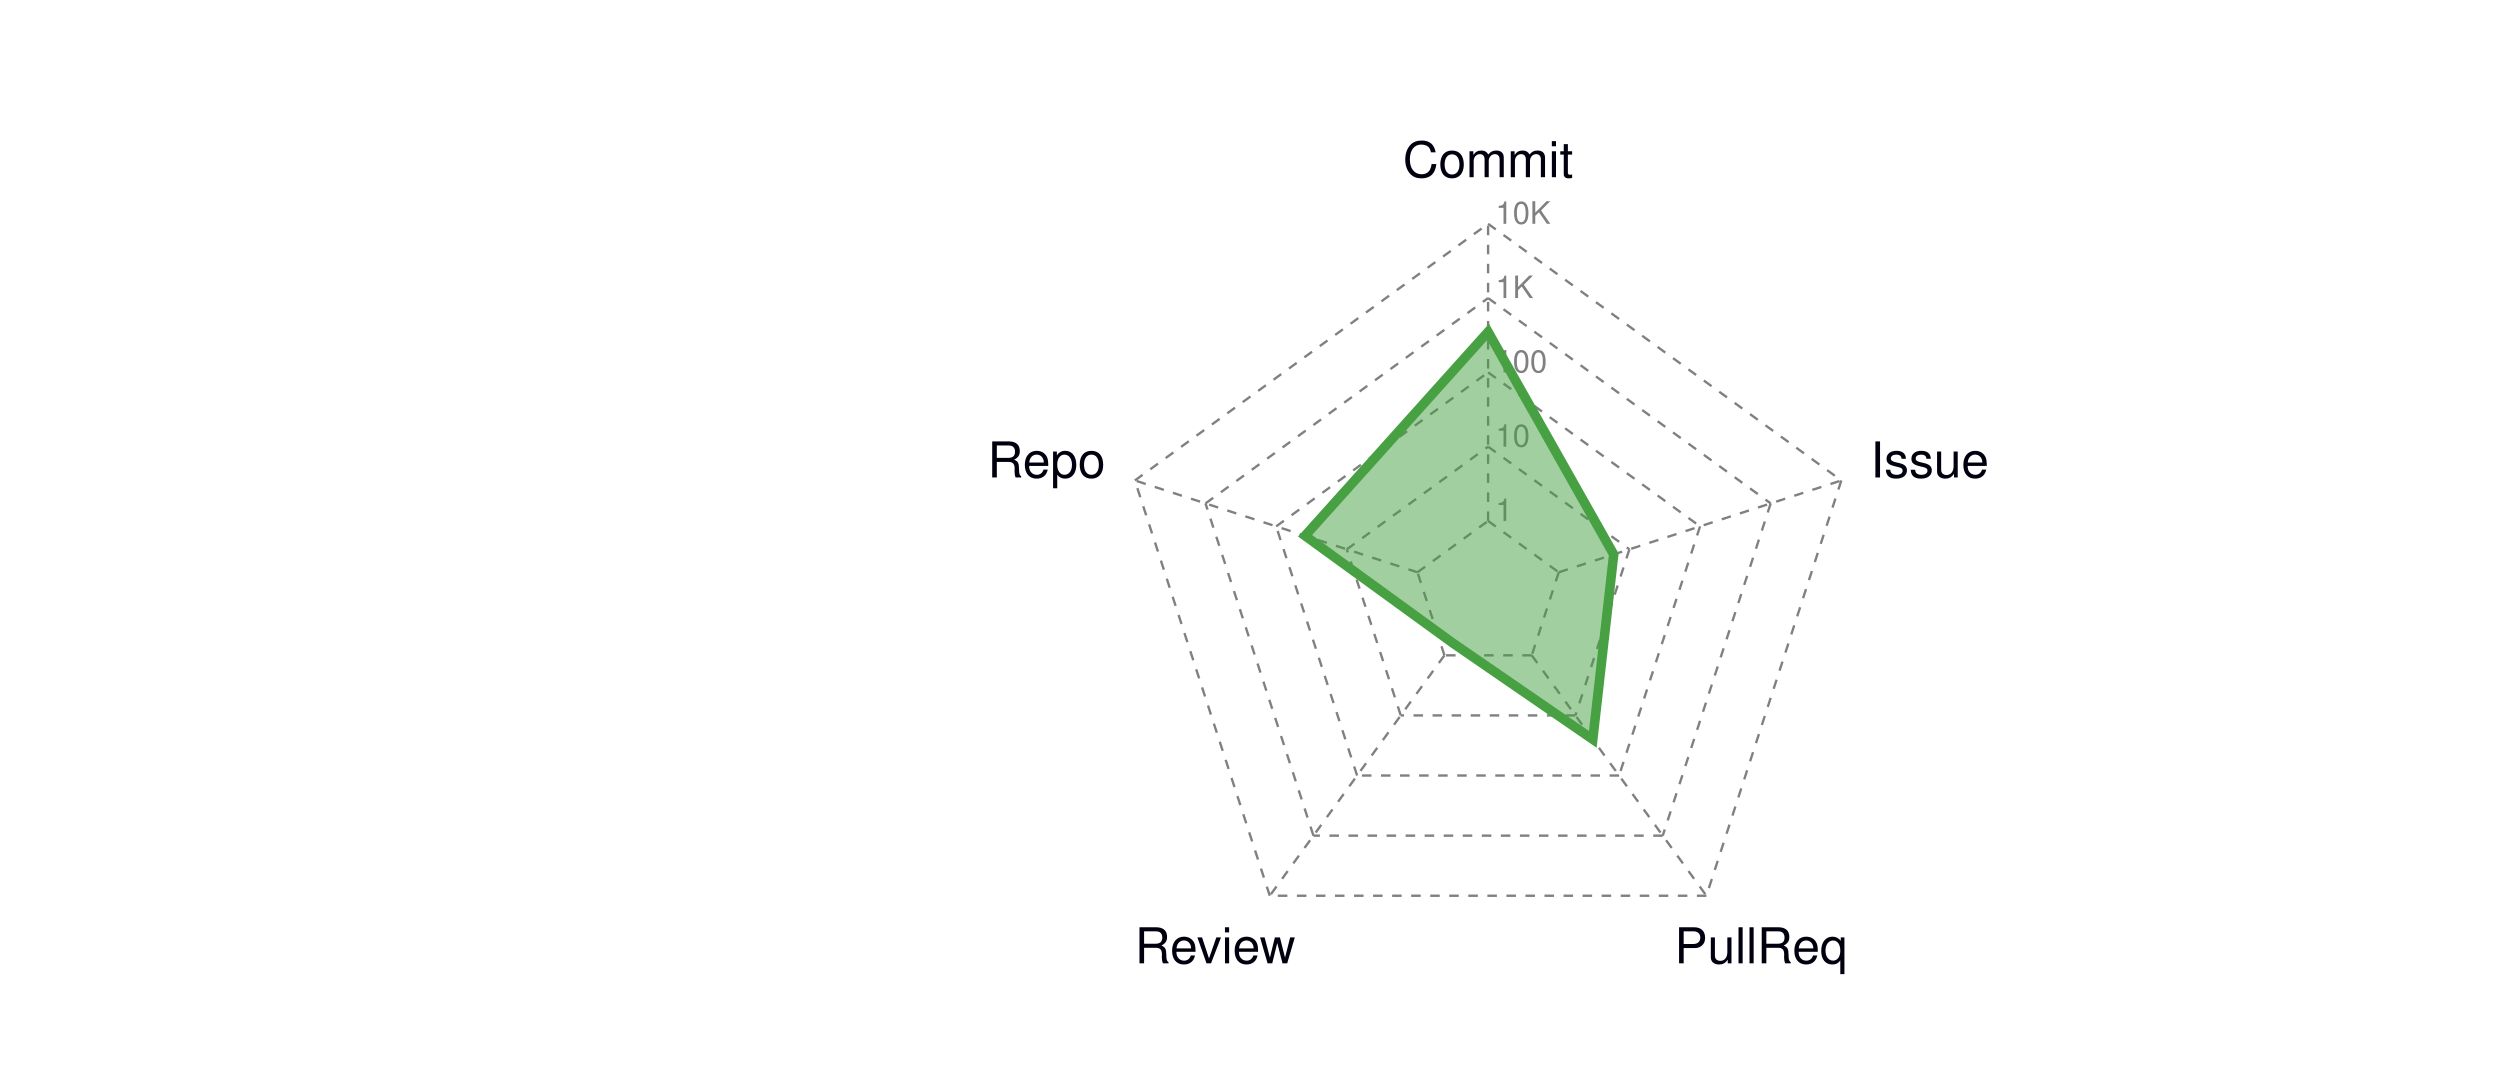
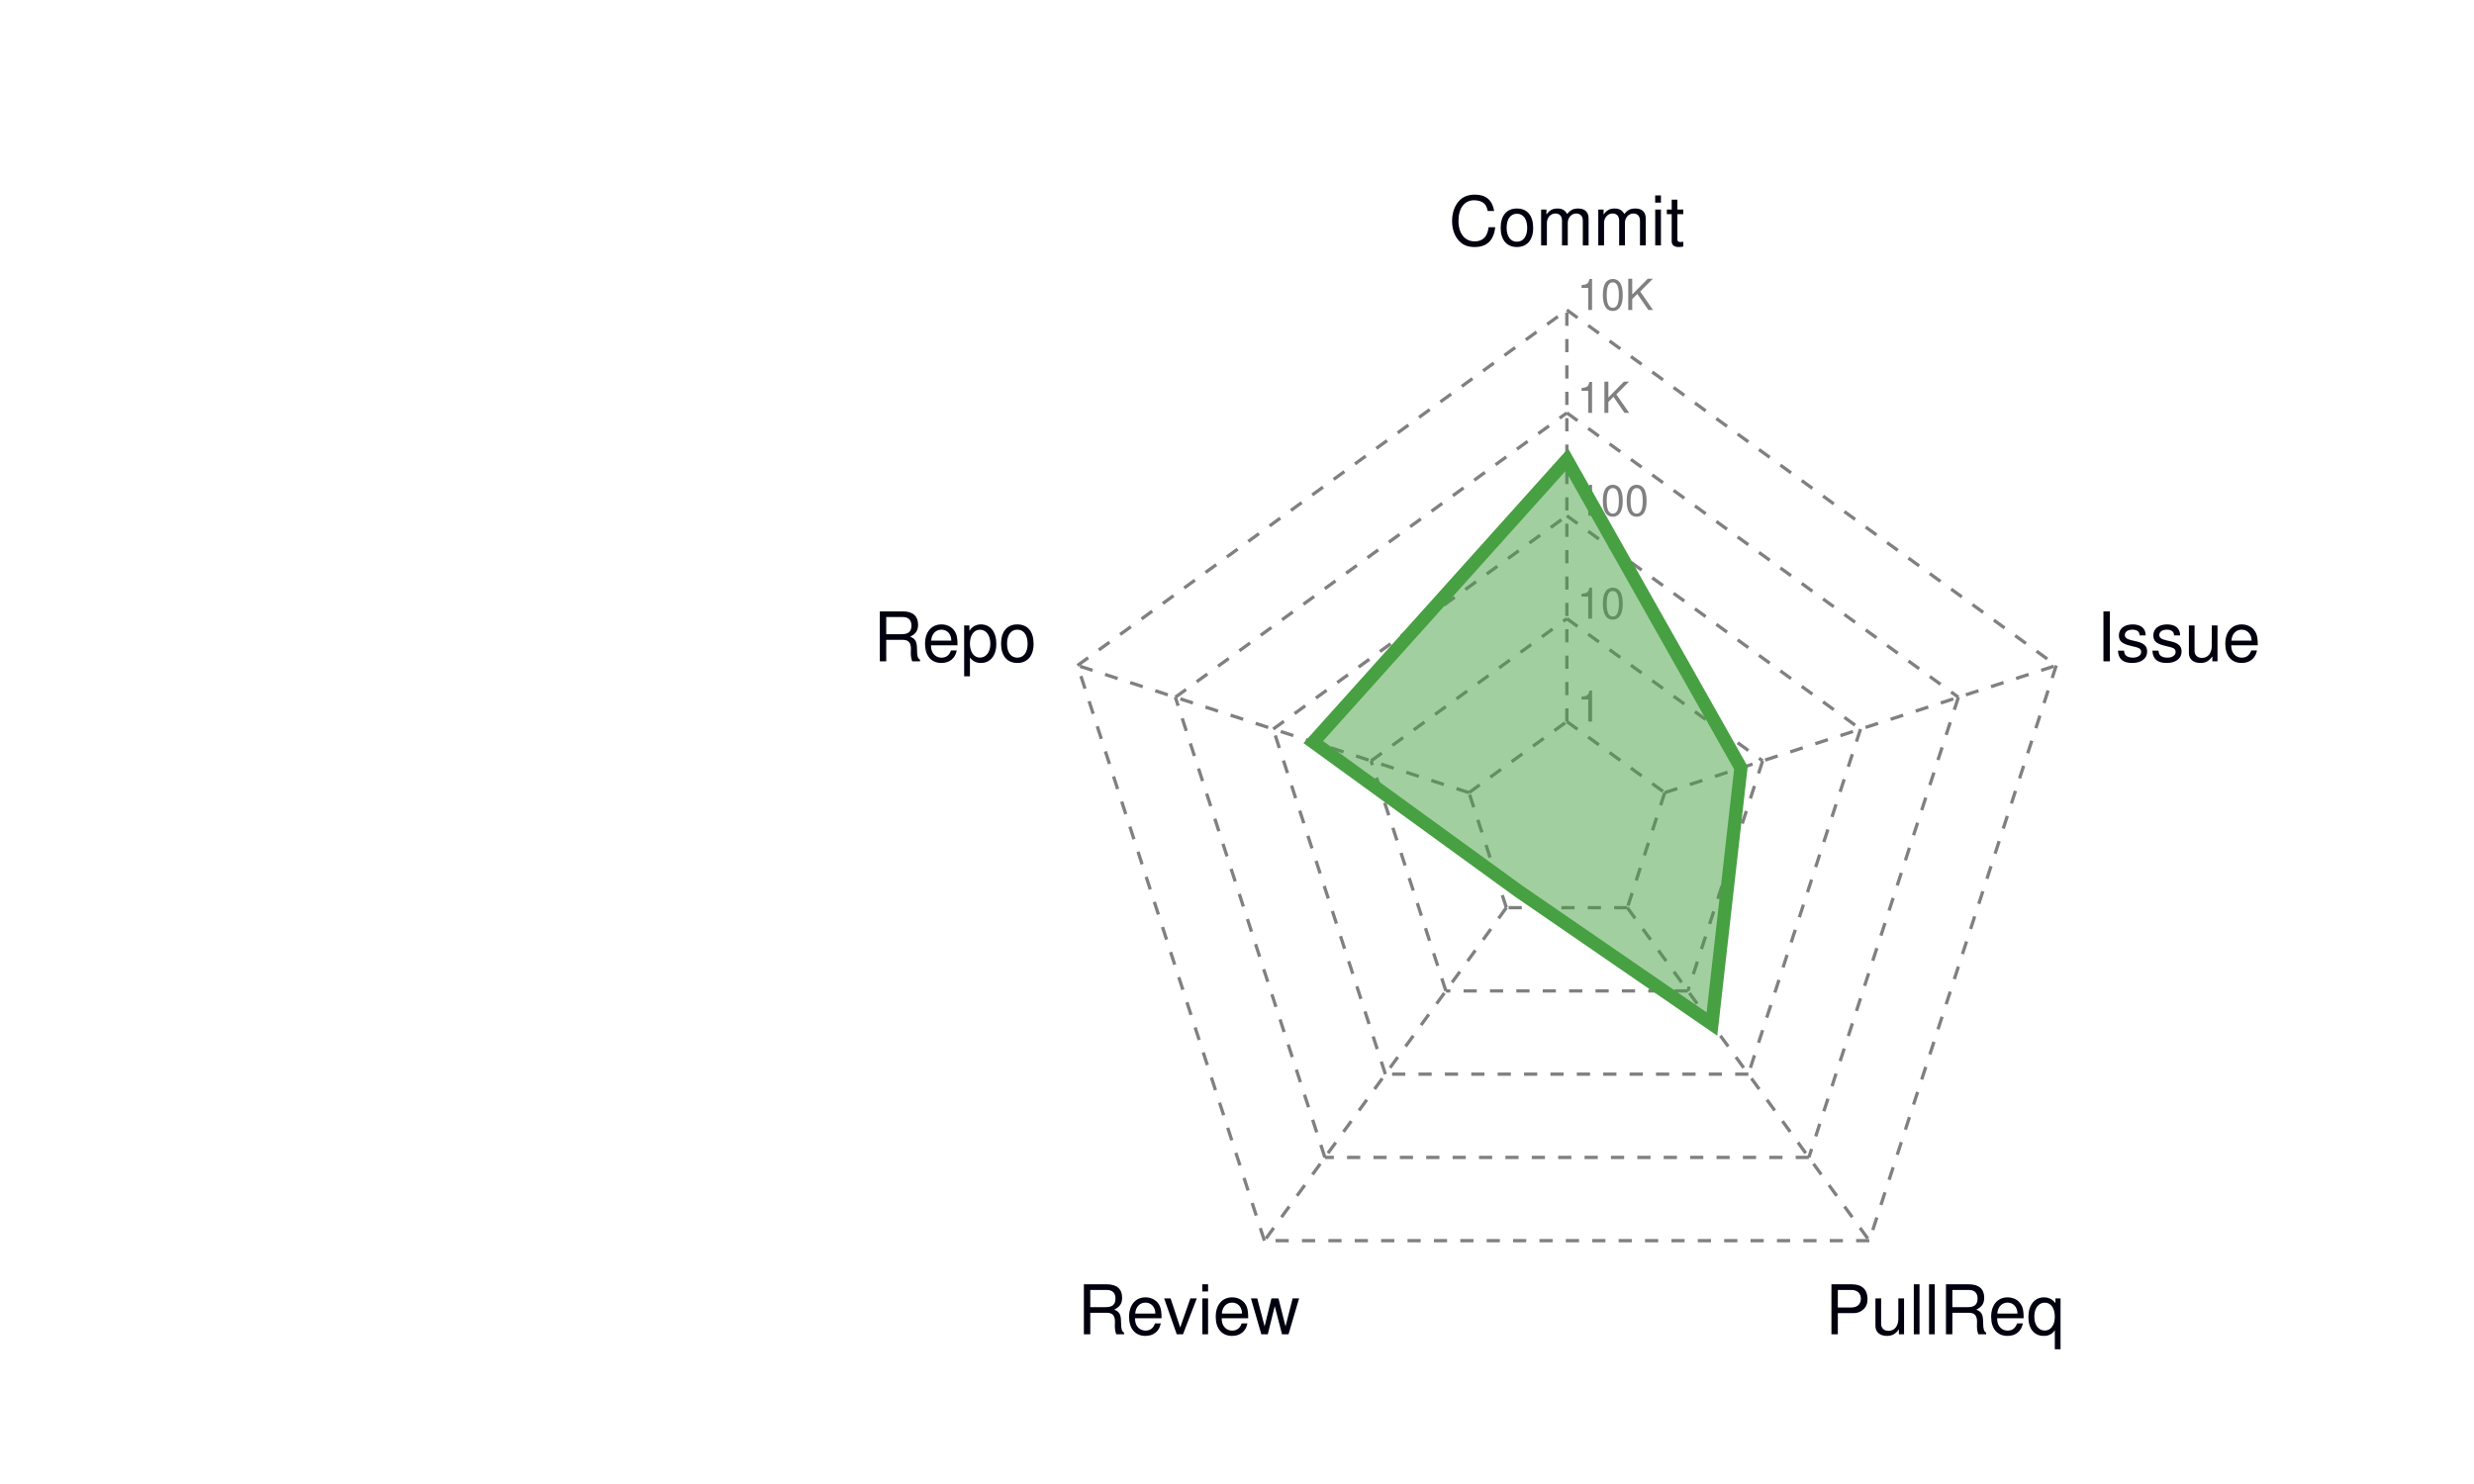
- <svg xmlns="http://www.w3.org/2000/svg" width="700" height="300" viewBox="0 0 400 450">
+ <svg xmlns="http://www.w3.org/2000/svg" width="500" height="300" viewBox="0 0 400 450">
  <style>
		* {
			font-family: "Ubuntu", "Helvetica", "Arial", sans-serif;
		}
	</style>
  <g transform="translate(300, 250)">
    <line x1="0" y1="-31.2" x2="29.67" y2="-9.64" style="stroke: gray; stroke-dasharray: 4 4; stroke-width: 1px;">
		</line>
    <line x1="29.67" y1="-9.64" x2="18.34" y2="25.24" style="stroke: gray; stroke-dasharray: 4 4; stroke-width: 1px;" />
    <line x1="18.34" y1="25.24" x2="-18.34" y2="25.24" style="stroke: gray; stroke-dasharray: 4 4; stroke-width: 1px;" />
    <line x1="-18.34" y1="25.24" x2="-29.67" y2="-9.64" style="stroke: gray; stroke-dasharray: 4 4; stroke-width: 1px;" />
    <line x1="-29.67" y1="-9.64" x2="0" y2="-31.2" style="stroke: gray; stroke-dasharray: 4 4; stroke-width: 1px;">
		</line>
    <line x1="0" y1="-62.4" x2="59.35" y2="-19.28" style="stroke: gray; stroke-dasharray: 4 4; stroke-width: 1px;">
		</line>
    <line x1="59.35" y1="-19.28" x2="36.68" y2="50.48" style="stroke: gray; stroke-dasharray: 4 4; stroke-width: 1px;" />
    <line x1="36.68" y1="50.48" x2="-36.68" y2="50.48" style="stroke: gray; stroke-dasharray: 4 4; stroke-width: 1px;" />
    <line x1="-36.68" y1="50.48" x2="-59.35" y2="-19.28" style="stroke: gray; stroke-dasharray: 4 4; stroke-width: 1px;" />
    <line x1="-59.35" y1="-19.28" x2="0" y2="-62.4" style="stroke: gray; stroke-dasharray: 4 4; stroke-width: 1px;">
		</line>
    <line x1="0" y1="-93.6" x2="89.02" y2="-28.92" style="stroke: gray; stroke-dasharray: 4 4; stroke-width: 1px;">
		</line>
    <line x1="89.02" y1="-28.92" x2="55.02" y2="75.72" style="stroke: gray; stroke-dasharray: 4 4; stroke-width: 1px;" />
    <line x1="55.02" y1="75.72" x2="-55.02" y2="75.72" style="stroke: gray; stroke-dasharray: 4 4; stroke-width: 1px;" />
    <line x1="-55.02" y1="75.72" x2="-89.02" y2="-28.92" style="stroke: gray; stroke-dasharray: 4 4; stroke-width: 1px;" />
    <line x1="-89.02" y1="-28.92" x2="0" y2="-93.6" style="stroke: gray; stroke-dasharray: 4 4; stroke-width: 1px;">
		</line>
    <line x1="0" y1="-124.8" x2="118.69" y2="-38.57" style="stroke: gray; stroke-dasharray: 4 4; stroke-width: 1px;" />
    <line x1="118.69" y1="-38.57" x2="73.36" y2="100.97" style="stroke: gray; stroke-dasharray: 4 4; stroke-width: 1px;" />
    <line x1="73.36" y1="100.97" x2="-73.36" y2="100.97" style="stroke: gray; stroke-dasharray: 4 4; stroke-width: 1px;" />
    <line x1="-73.36" y1="100.97" x2="-118.69" y2="-38.57" style="stroke: gray; stroke-dasharray: 4 4; stroke-width: 1px;" />
    <line x1="-118.69" y1="-38.57" x2="0" y2="-124.8" style="stroke: gray; stroke-dasharray: 4 4; stroke-width: 1px;" />
    <line x1="0" y1="-156" x2="148.36" y2="-48.21" style="stroke: gray; stroke-dasharray: 4 4; stroke-width: 1px;">
		</line>
    <line x1="148.36" y1="-48.21" x2="91.69" y2="126.21" style="stroke: gray; stroke-dasharray: 4 4; stroke-width: 1px;" />
    <line x1="91.69" y1="126.21" x2="-91.69" y2="126.21" style="stroke: gray; stroke-dasharray: 4 4; stroke-width: 1px;" />
    <line x1="-91.69" y1="126.21" x2="-148.36" y2="-48.21" style="stroke: gray; stroke-dasharray: 4 4; stroke-width: 1px;" />
    <line x1="-148.36" y1="-48.21" x2="0" y2="-156" style="stroke: gray; stroke-dasharray: 4 4; stroke-width: 1px;">
		</line>
    <text style="font-size: 13px;" text-anchor="start" dominant-baseline="auto" x="3.12" y="-31.2" fill="gray">1</text>
    <text style="font-size: 13px;" text-anchor="start" dominant-baseline="auto" x="3.12" y="-62.4" fill="gray">10</text>
    <text style="font-size: 13px;" text-anchor="start" dominant-baseline="auto" x="3.12" y="-93.6" fill="gray">100</text>
    <text style="font-size: 13px;" text-anchor="start" dominant-baseline="auto" x="3.12" y="-124.8" fill="gray">1K</text>
    <text style="font-size: 13px;" text-anchor="start" dominant-baseline="auto" x="3.12" y="-156" fill="gray">10K</text>
    <g class="axis">
      <line x1="0" y1="-31.2" x2="0" y2="-156" style="stroke: gray; stroke-dasharray: 4 4; stroke-width: 1px;">
			</line>
      <text style="font-size: 20.8px;" text-anchor="middle" dominant-baseline="middle" x="0" y="-182.52" fill="#00000f">Commit</text>
    </g>
    <g class="axis">
      <line x1="29.67" y1="-9.64" x2="148.36" y2="-48.21" style="stroke: gray; stroke-dasharray: 4 4; stroke-width: 1px;" />
      <text style="font-size: 20.8px;" text-anchor="middle" dominant-baseline="middle" x="185.46" y="-56.4" fill="#00000f">Issue</text>
    </g>
    <g class="axis">
      <line x1="18.34" y1="25.24" x2="91.69" y2="126.21" style="stroke: gray; stroke-dasharray: 4 4; stroke-width: 1px;" />
      <text style="font-size: 20.8px;" text-anchor="middle" dominant-baseline="middle" x="114.62" y="147.66" fill="#00000f">PullReq</text>
    </g>
    <g class="axis">
      <line x1="-18.34" y1="25.24" x2="-91.69" y2="126.21" style="stroke: gray; stroke-dasharray: 4 4; stroke-width: 1px;" />
      <text style="font-size: 20.8px;" text-anchor="middle" dominant-baseline="middle" x="-114.62" y="147.66" fill="#00000f">Review</text>
    </g>
    <g class="axis">
      <line x1="-29.67" y1="-9.64" x2="-148.36" y2="-48.21" style="stroke: gray; stroke-dasharray: 4 4; stroke-width: 1px;" />
      <text style="font-size: 20.8px;" text-anchor="middle" dominant-baseline="middle" x="-185.46" y="-56.4" fill="#00000f">Repo</text>
    </g>
    <polygon style="stroke-width: 4px; stroke: #47a042; fill: #47a042; fill-opacity: 0.5;" points="0,-110.61 52.76,-17.14 43.98,60.53 -14.67,20.19 -76.88,-24.98">
      <animate attributeName="points" values="0,-24.96 23.74,-7.71 14.67,20.19 -14.67,20.19 -23.74,-7.71;0,-110.61 52.76,-17.14 43.98,60.53 -14.67,20.19 -76.88,-24.98" dur="3s" repeatCount="1" />
    </polygon>
  </g>
</svg>
